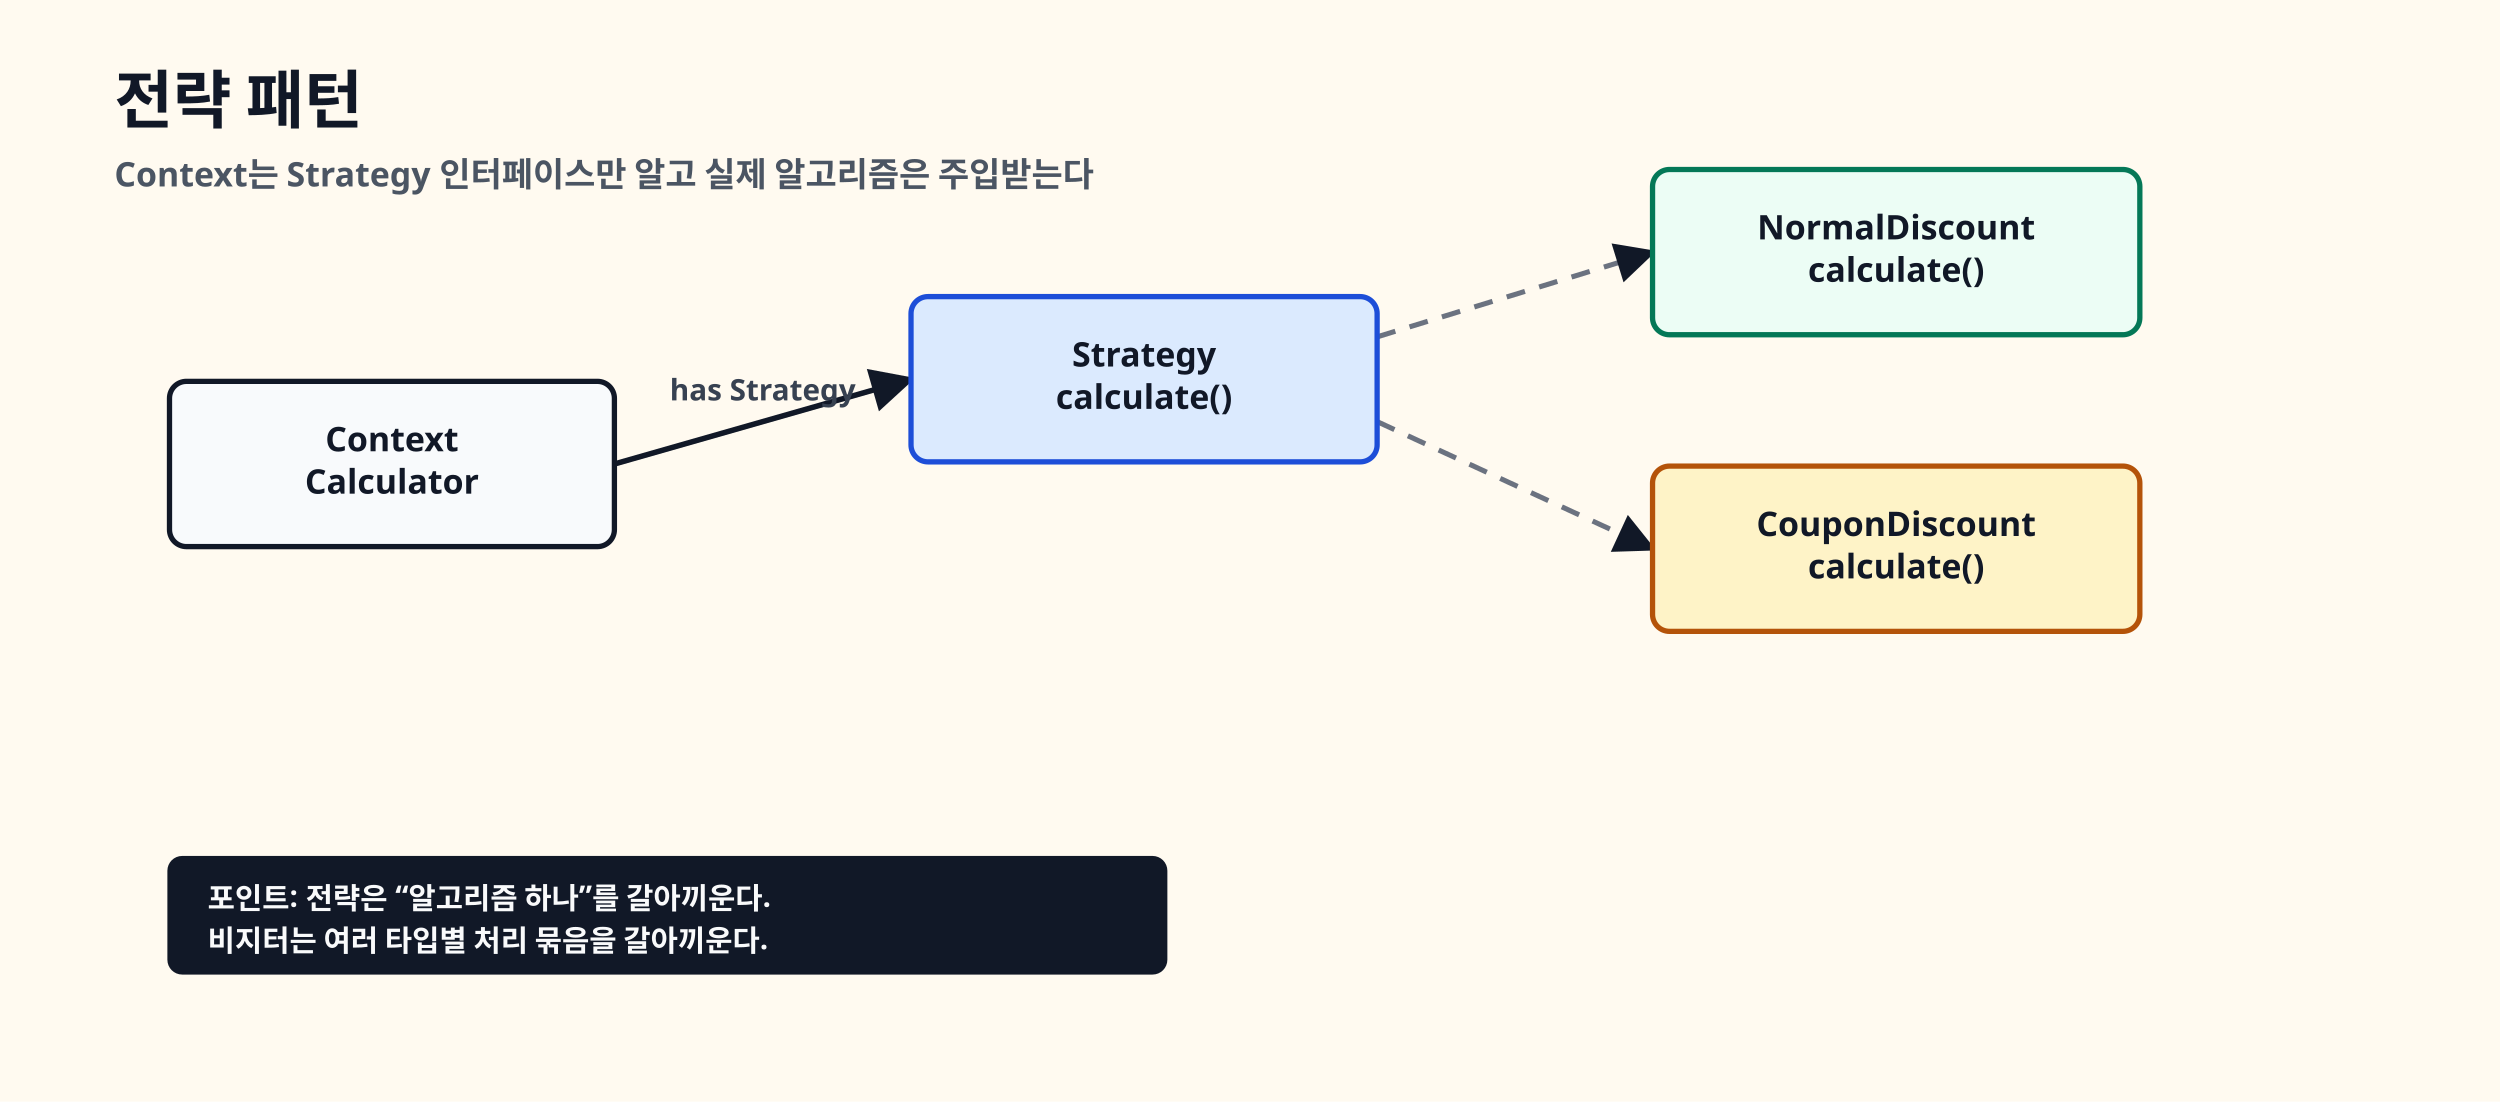
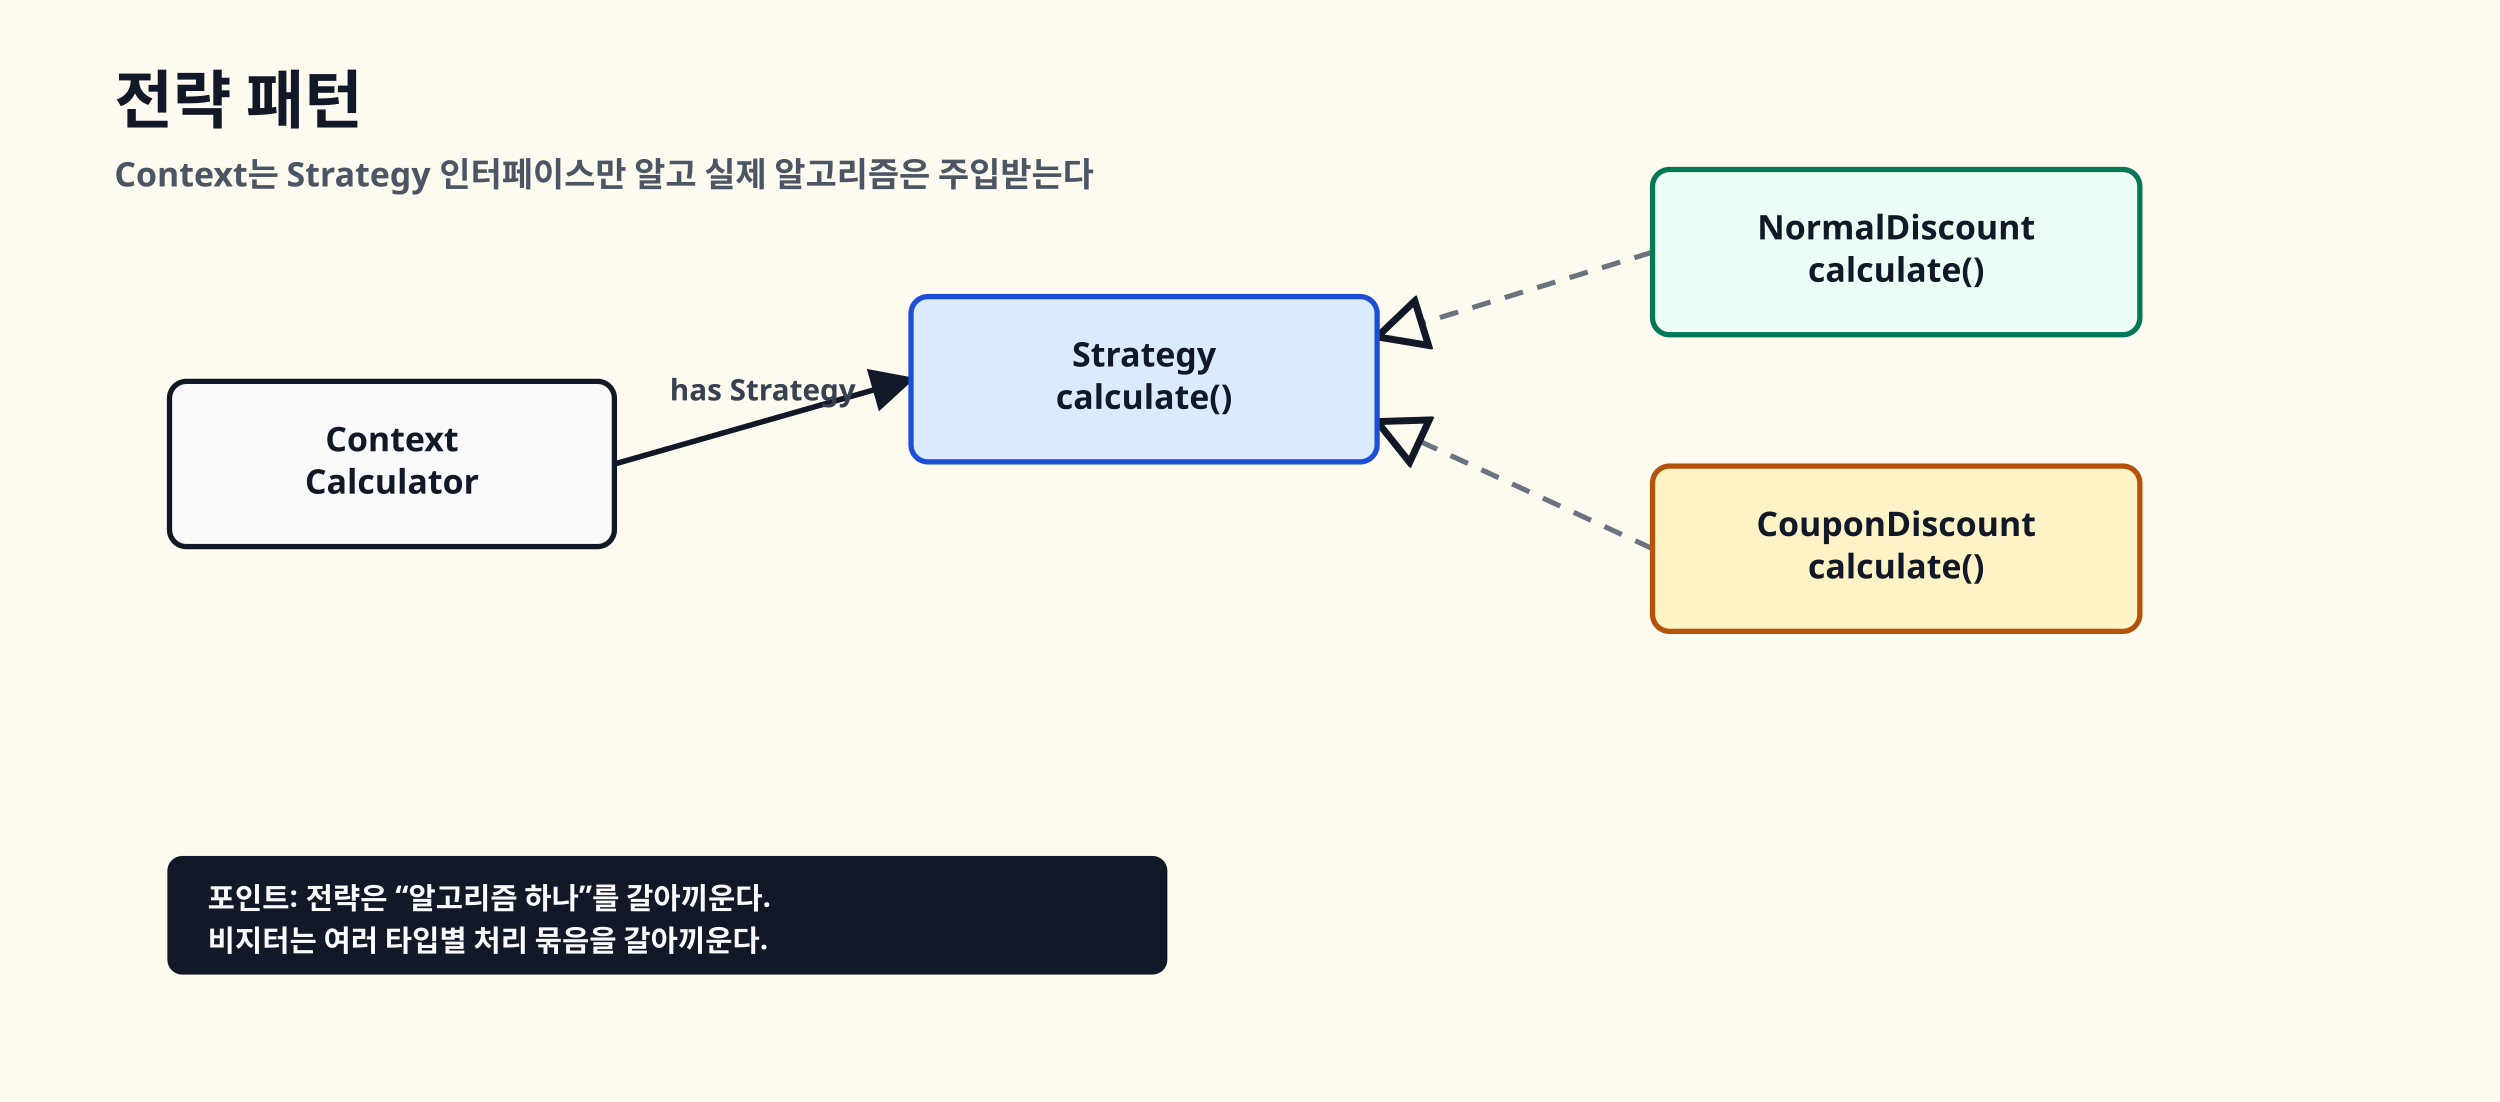
<svg xmlns="http://www.w3.org/2000/svg" width="1180" height="520" viewBox="0 0 1180 520" role="img" aria-label="전략 패턴">
  <defs>
    <marker id="arrow" viewBox="0 0 10 10" refX="9" refY="5" markerWidth="8" markerHeight="8" orient="auto-start-reverse">
      <path d="M 0 0 L 10 5 L 0 10 z" fill="#111827" />
+     </marker>
+     <marker id="umlGeneralization" viewBox="0 0 12 12" refX="11" refY="6" markerWidth="11" markerHeight="11" orient="auto-start-reverse">
+       <path d="M 1 1 L 11 6 L 1 11 z" fill="#fffaf0" stroke="#111827" stroke-width="1.5" />
    </marker>
    <style>
      .title { font: 800 30px Apple SD Gothic Neo, Malgun Gothic, sans-serif; fill: #111827; }
      .subtitle { font: 600 16px Apple SD Gothic Neo, Malgun Gothic, sans-serif; fill: #4b5563; }
      .box { fill: #eef2ff; stroke: #1f2937; stroke-width: 2.5; }
      .actor { fill: #f8fafc; stroke: #111827; stroke-width: 2.5; }
      .abstract { fill: #dbeafe; stroke: #1d4ed8; stroke-width: 2.5; }
      .concrete { fill: #ecfdf5; stroke: #047857; stroke-width: 2.5; }
      .product { fill: #fef3c7; stroke: #b45309; stroke-width: 2.5; }
      .warning { fill: #fee2e2; stroke: #b91c1c; stroke-width: 2.5; }
      .boxText { font: 800 16px Apple SD Gothic Neo, Malgun Gothic, sans-serif; fill: #111827; }
      .mutedText { font: 700 15px Apple SD Gothic Neo, Malgun Gothic, sans-serif; fill: #374151; }
      .arrow { stroke: #111827; stroke-width: 2.6; fill: none; }
      .dashed { stroke: #6b7280; stroke-width: 2.4; stroke-dasharray: 9 7; fill: none; }
+       .inheritance { stroke: #111827; stroke-width: 2.4; fill: none; }
+       .realization { stroke: #6b7280; stroke-width: 2.4; stroke-dasharray: 9 7; fill: none; }
      .arrowLabel { font: 700 14px Apple SD Gothic Neo, Malgun Gothic, sans-serif; fill: #374151; }
      .noteBox { fill: #111827; stroke: #111827; stroke-width: 2; }
      .noteText { font: 700 14px Apple SD Gothic Neo, Malgun Gothic, sans-serif; fill: #f9fafb; }
    </style>
  </defs>
  <rect width="1180" height="520" fill="#fffaf0" />
  <text x="54" y="58" class="title">전략 패턴</text>
  <text x="54" y="88" class="subtitle">Context는 Strategy 인터페이스만 알고 실제 알고리즘은 주입받는다</text>
  <line x1="290" y1="219" x2="430" y2="179" class="arrow" marker-end="url(#arrow)" />
  <text x="360" y="189" text-anchor="middle" class="arrowLabel">has Strategy</text>
-   <line x1="650" y1="159" x2="780" y2="119" class="dashed" marker-end="url(#arrow)" />
-   <line x1="650" y1="199" x2="780" y2="259" class="dashed" marker-end="url(#arrow)" />
+   <line x1="780" y1="119" x2="650" y2="159" class="realization" marker-end="url(#umlGeneralization)" />
+   <line x1="780" y1="259" x2="650" y2="199" class="realization" marker-end="url(#umlGeneralization)" />
  <rect x="80" y="180" width="210" height="78" rx="8" class="actor" />
  <text x="185" y="213" text-anchor="middle" class="boxText">Context</text>
  <text x="185" y="233" text-anchor="middle" class="boxText">Calculator</text>
  <rect x="430" y="140" width="220" height="78" rx="8" class="abstract" />
  <text x="540" y="173" text-anchor="middle" class="boxText">Strategy</text>
  <text x="540" y="193" text-anchor="middle" class="boxText">calculate()</text>
  <rect x="780" y="80" width="230" height="78" rx="8" class="concrete" />
  <text x="895" y="113" text-anchor="middle" class="boxText">NormalDiscount</text>
  <text x="895" y="133" text-anchor="middle" class="boxText">calculate()</text>
  <rect x="780" y="220" width="230" height="78" rx="8" class="product" />
  <text x="895" y="253" text-anchor="middle" class="boxText">CouponDiscount</text>
  <text x="895" y="273" text-anchor="middle" class="boxText">calculate()</text>
  <rect x="80" y="405" width="470" height="54" rx="6" class="noteBox" />
  <text x="98" y="429" text-anchor="start" class="noteText">포인트: 전략은 “알고리즘 하나”를 갈아끼운다.</text>
  <text x="98" y="449" text-anchor="start" class="noteText">비지터는 여러 타입별 처리 묶음을 갈아끼운다.</text>
</svg>
